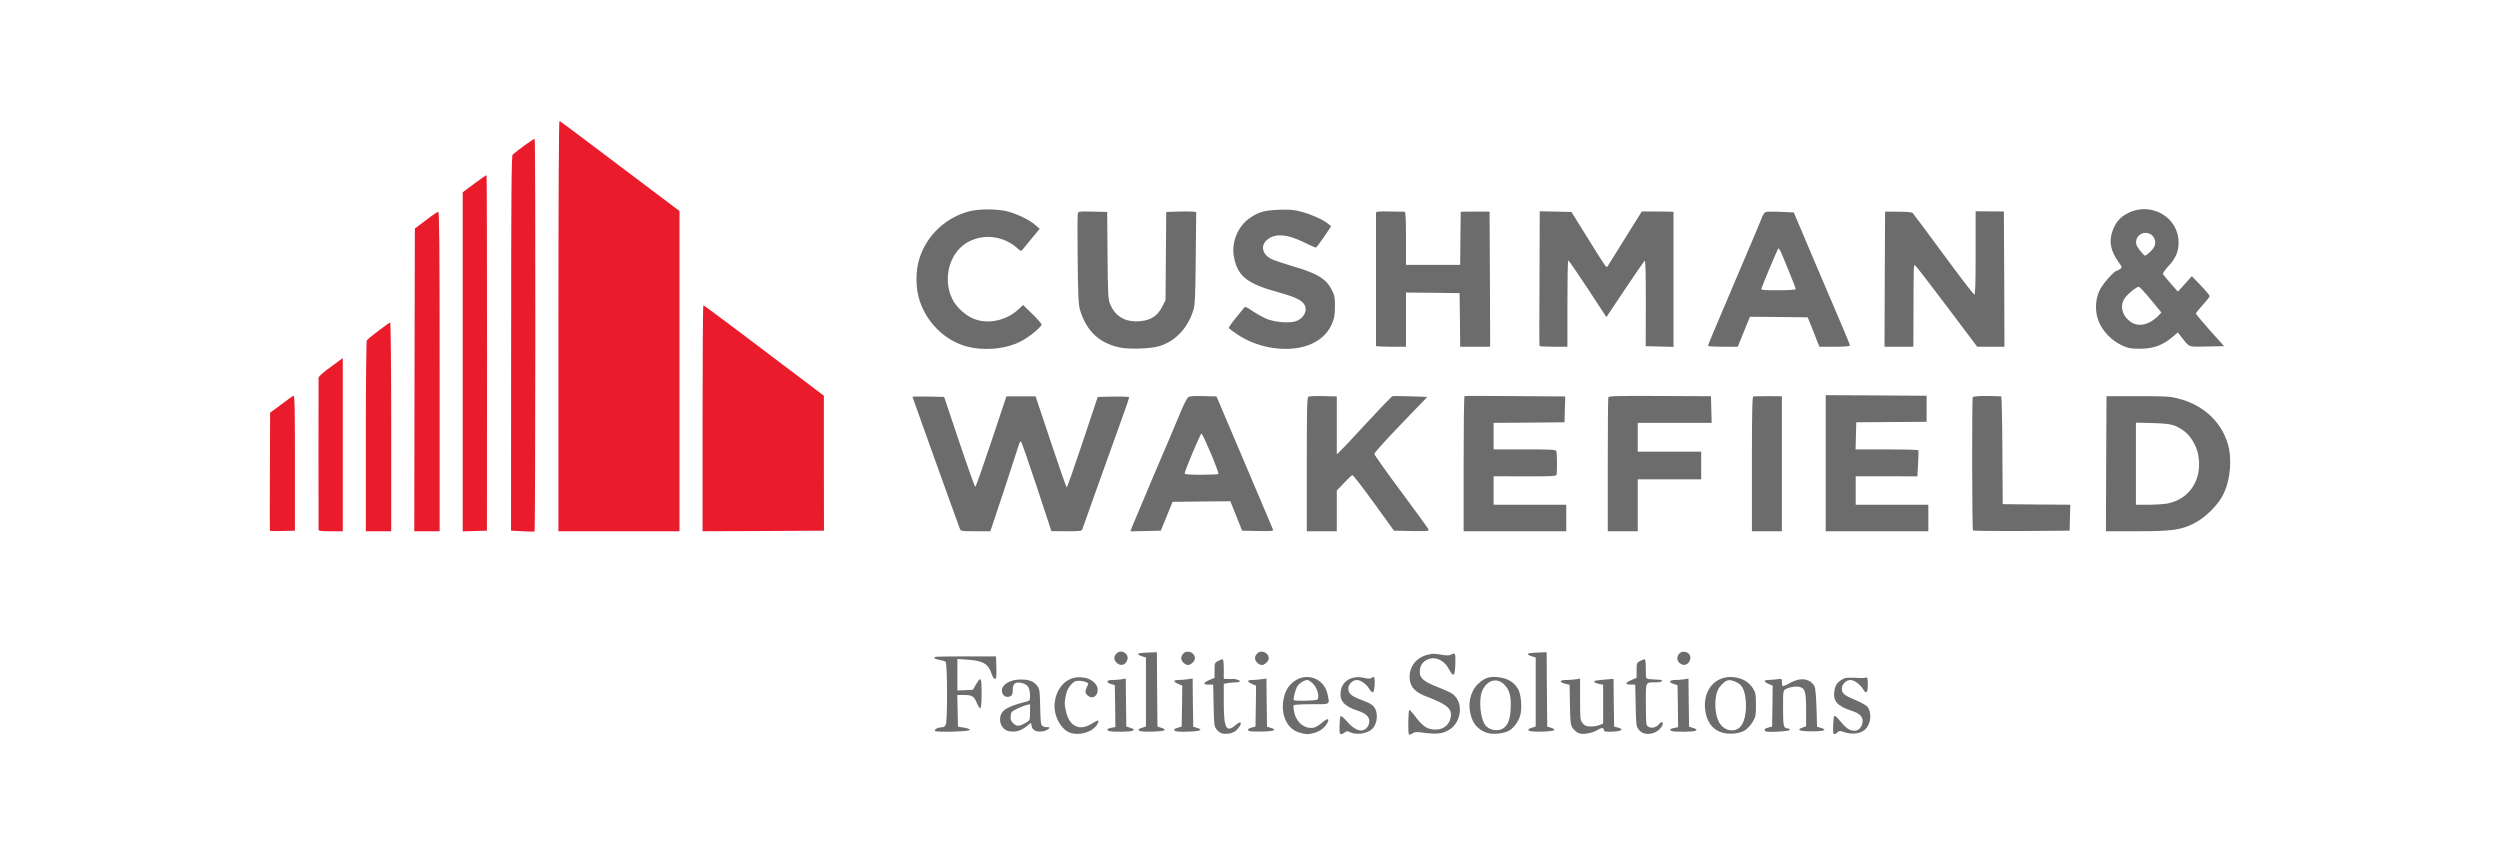
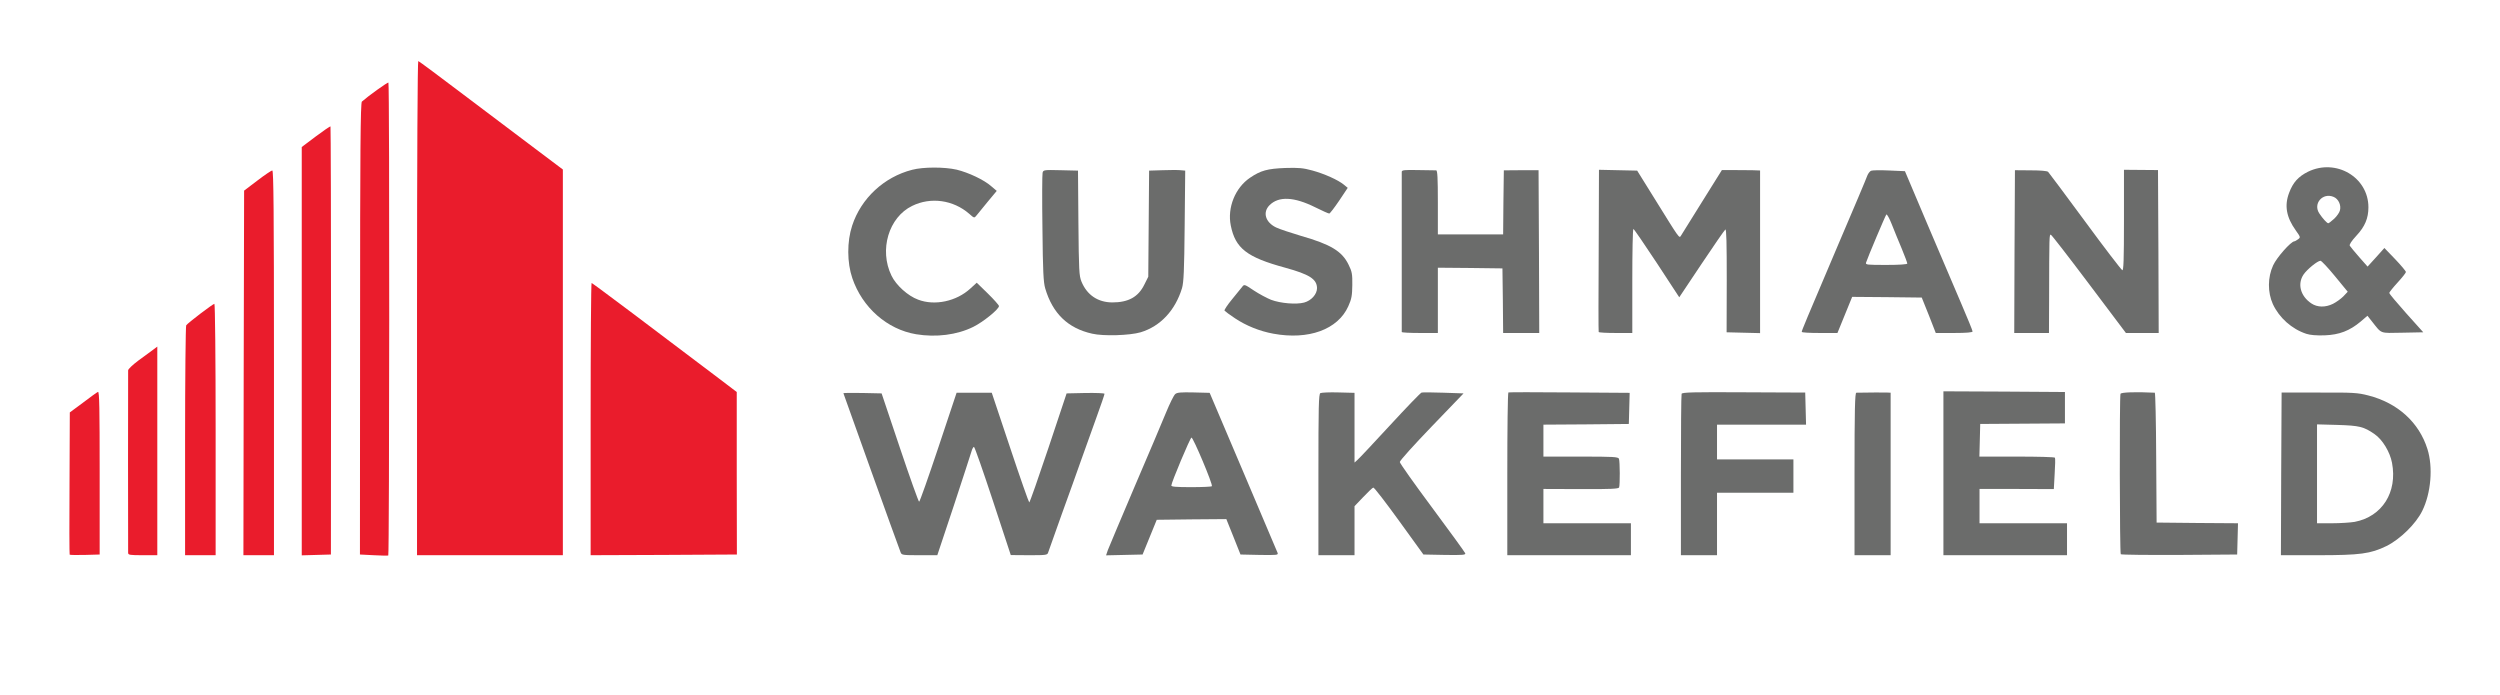
- <svg xmlns="http://www.w3.org/2000/svg" version="1.1" x="0" y="0" width="1084" height="371" viewBox="0, 0, 1084, 371">
+ <svg xmlns="http://www.w3.org/2000/svg" version="1.1" x="0" y="0" width="900" height="250" viewBox="0, 0, 900, 250">
  <g id="Layer_1">
    <g>
-       <path d="M610.929,318.5 C610.429,317.951 610.579,307.85 611.129,307.85 C611.379,307.85 612.479,309.051 613.529,310.5 C616.979,315.051 618.929,316.35 622.479,316.35 C626.379,316.35 629.129,313.65 629.129,309.75 C629.129,306.951 626.629,305.1 618.729,302.1 C614.029,300.35 611.829,298.25 611.329,295.1 C610.579,289.951 613.429,285.5 618.479,284.051 C620.929,283.35 621.829,283.301 624.679,283.85 C627.129,284.25 628.329,284.301 629.079,283.9 C631.029,282.85 631.179,283.15 631.029,288 C630.829,293.4 630.279,293.85 628.229,290.1 C625.929,285.85 621.679,284.25 618.229,286.35 C616.429,287.451 615.629,289.051 615.629,291.551 C615.629,293.9 617.279,295.4 621.879,297.301 C629.079,300.201 629.679,300.5 631.129,302.15 C634.179,305.65 633.429,312.25 629.579,315.551 C626.729,317.951 623.679,318.551 618.029,317.801 C614.229,317.301 613.529,317.301 612.429,318 C611.779,318.451 611.129,318.65 610.929,318.5 z" fill="#6B6C6B" />
-       <path d="M464.279,317.8 C460.129,316.55 456.829,310.5 457.279,305.15 C457.879,298.3 462.379,293.55 468.079,293.65 C471.279,293.7 473.529,294.7 475.129,296.7 C476.829,298.9 475.779,302.35 473.379,302.35 C472.179,302.35 470.629,300.95 470.629,299.8 C470.629,299.4 470.979,298.5 471.329,297.75 C472.029,296.45 471.979,296.3 471.079,295.8 C470.529,295.55 469.179,295.25 468.079,295.2 C466.329,295.15 465.779,295.4 464.379,296.9 C463.279,298.1 462.529,299.6 462.179,301.3 C461.479,304.7 461.479,305.55 462.379,309.1 C463.929,315.1 468.279,317 473.279,313.85 C476.279,311.95 476.879,311.95 475.879,313.85 C474.179,317.2 468.479,319.1 464.279,317.8 z" fill="#6B6C6B" />
-       <path d="M529.679,317.95 C529.029,317.75 527.979,316.95 527.429,316.2 C526.479,314.9 526.379,314 526.229,305.8 L526.029,296.85 L524.079,296.85 C521.479,296.85 521.629,296.05 524.379,294.85 L526.629,293.9 L526.629,290.65 C526.629,287.55 526.679,287.35 528.129,286.6 C528.929,286.2 529.829,285.85 530.129,285.85 C530.429,285.85 530.629,287.45 530.629,290.1 L530.629,294.35 L532.279,294.4 C533.129,294.45 534.079,294.45 534.329,294.4 C535.229,294.2 537.629,294.95 537.629,295.4 C537.629,295.65 536.879,295.85 536.029,295.85 C535.129,295.85 533.529,296 532.529,296.15 L530.629,296.5 L530.629,304.7 C530.629,315.85 531.729,317.9 535.829,314.35 C538.679,311.85 538.779,314.1 535.979,316.75 C534.629,318 531.729,318.55 529.679,317.95 z" fill="#6B6C6B" />
-       <path d="M562.879,317.451 C558.029,315.8 555.379,310 556.479,303.55 C557.129,299.75 558.579,297.25 561.229,295.35 C566.679,291.4 574.179,294.25 575.579,300.85 C576.629,305.701 577.129,305.35 568.679,305.35 C564.529,305.35 561.079,305.55 560.929,305.8 C560.729,306.05 560.879,307.451 561.179,308.85 C562.129,313.35 565.879,316.3 569.679,315.5 C570.479,315.35 572.129,314.35 573.329,313.3 C575.729,311.15 576.729,311.451 575.329,313.8 C574.179,315.75 572.279,317.1 569.829,317.8 C567.229,318.55 565.829,318.451 562.879,317.451 z M571.079,303.4 C572.329,302.6 571.279,298.4 569.379,296.5 C568.479,295.6 567.379,294.85 566.929,294.85 C565.429,294.85 563.179,296.35 562.379,297.8 C561.529,299.55 560.629,303.201 561.029,303.6 C561.479,304.05 570.329,303.85 571.079,303.4 z" fill="#6B6C6B" />
-       <path d="M580.979,318 C580.629,317.35 580.879,310.901 581.279,310.5 C581.529,310.301 582.829,311.401 584.179,312.951 C586.679,315.85 589.229,317.201 591.079,316.6 C592.579,316.151 593.679,314.551 593.729,312.801 C593.779,310.75 592.179,309.25 588.529,308.1 C582.779,306.201 580.729,303.801 581.329,299.701 C582.029,295.151 586.229,292.75 591.379,293.901 C593.529,294.401 594.229,294.35 594.879,293.85 C595.479,293.35 595.679,293.35 595.879,294 C596.379,295.201 595.929,300 595.329,300.201 C594.979,300.301 594.229,299.6 593.629,298.551 C592.379,296.551 589.929,294.85 588.329,294.85 C586.479,294.85 584.629,296.701 584.629,298.6 C584.629,300.651 585.979,301.85 589.979,303.35 C594.529,305.051 595.679,305.801 596.479,307.75 C597.429,310 597.029,313.35 595.629,315.35 C593.679,318.051 588.279,319.051 584.979,317.301 C584.379,316.951 583.779,317.051 583.029,317.6 C581.779,318.451 581.279,318.551 580.979,318 z" fill="#6B6C6B" />
-       <path d="M644.579,317.7 C640.979,316.35 638.929,314.15 637.829,310.5 C636.279,305.3 637.479,299.8 640.929,296.5 C643.779,293.75 646.279,293.05 650.529,293.75 C654.079,294.35 656.429,295.85 658.179,298.65 C659.529,300.85 660.079,306.9 659.179,310.15 C658.429,312.95 656.129,316 653.979,317 C651.529,318.2 646.779,318.55 644.579,317.7 z M652.279,315.45 C654.029,313.9 654.779,311.7 655.029,307.35 C655.279,302.15 654.629,299.35 652.479,297.05 C649.379,293.7 645.129,294.65 642.879,299.1 C640.879,303.15 641.879,312.6 644.579,315.05 C646.679,316.95 650.429,317.15 652.279,315.45 z" fill="#6B6C6B" />
-       <path d="M684.179,317.75 C683.529,317.4 682.479,316.45 681.929,315.7 C680.979,314.4 680.879,313.5 680.729,305.6 L680.579,296.95 L678.779,296.5 C675.979,295.85 676.079,294.85 678.979,294.85 C680.279,294.85 682.229,294.7 683.279,294.55 L685.129,294.2 L685.129,303.25 C685.129,312 685.179,312.35 686.279,313.65 C687.279,314.75 687.879,315 689.729,315 C690.979,315 692.729,314.75 693.579,314.35 L695.129,313.75 L695.129,305.3 L695.129,296.9 L693.379,296.55 C691.479,296.2 690.629,295.45 691.729,295.15 C692.079,295.05 694.029,294.8 695.979,294.65 L699.629,294.35 L699.729,304.7 L699.879,315.05 L701.529,315.45 C704.329,316.2 703.129,317.1 699.229,317.25 C697.229,317.35 695.629,317.2 695.629,317 C695.629,316.8 695.429,316.3 695.229,315.95 C694.879,315.45 694.279,315.6 692.529,316.6 C689.779,318.15 685.879,318.65 684.179,317.75 z" fill="#6B6C6B" />
-       <path d="M712.679,317.951 C712.029,317.75 710.979,316.951 710.429,316.201 C709.479,314.9 709.379,314 709.229,305.8 L709.029,296.85 L707.079,296.85 C704.479,296.85 704.629,296.05 707.379,294.85 L709.629,293.9 L709.629,290.65 C709.629,287.55 709.679,287.35 711.129,286.6 C711.929,286.201 712.829,285.85 713.129,285.85 C713.429,285.85 713.629,287.451 713.629,290.1 C713.629,294.8 713.279,294.35 717.129,294.6 C717.829,294.65 718.879,294.701 719.529,294.75 C721.679,294.951 720.629,295.85 718.279,295.85 C713.329,295.85 713.629,295.3 713.629,304.85 C713.629,309.5 713.779,313.65 713.929,314.1 C714.729,316.15 717.979,315.951 719.579,313.75 C720.429,312.5 721.479,313.3 720.729,314.65 C719.229,317.451 715.729,318.85 712.679,317.951 z" fill="#6B6C6B" />
-       <path d="M746.529,317.6 C742.329,316.25 739.879,312.75 739.329,307.5 C738.379,298.55 744.579,292.25 752.729,293.75 C756.129,294.4 758.479,295.95 760.229,298.7 C761.229,300.35 761.379,301.2 761.379,305.6 C761.379,310.2 761.279,310.8 759.979,313 C759.229,314.3 757.729,315.9 756.729,316.6 C754.329,318.15 749.779,318.6 746.529,317.6 z M754.379,315.35 C756.279,313.6 757.279,309.35 757.029,304.65 C756.679,299.3 755.429,296.8 752.629,295.65 C749.679,294.45 748.729,294.65 746.629,296.75 C745.179,298.2 744.629,299.25 744.129,301.55 C743.379,305.3 743.829,310.1 745.279,312.95 C747.179,316.7 751.679,317.9 754.379,315.35 z" fill="#6B6C6B" />
-       <path d="M794.979,318 C794.629,317.4 794.929,310.85 795.329,310.45 C795.529,310.25 796.279,310.8 796.979,311.6 C800.579,315.95 801.829,316.85 804.329,316.85 C806.029,316.85 807.629,314.85 807.629,312.75 C807.629,310.55 806.279,309.3 802.479,308.05 C796.879,306.25 794.779,303.9 795.329,300.05 C795.679,297.3 796.429,296.05 798.529,294.75 C800.179,293.75 800.529,293.7 807.029,294 C807.779,294 808.729,293.95 809.129,293.8 C809.729,293.65 809.879,294.2 809.879,296.8 C809.879,300.6 809.179,301.15 807.629,298.55 C806.379,296.55 803.929,294.85 802.329,294.85 C800.479,294.85 798.629,296.7 798.629,298.55 C798.629,300.7 799.579,301.5 804.679,303.6 C806.979,304.6 809.279,305.85 809.729,306.5 C811.679,309 811.279,313.75 808.879,316.15 C806.779,318.25 802.829,318.7 798.979,317.25 C797.879,316.8 797.429,316.9 796.679,317.55 C795.729,318.45 795.279,318.55 794.979,318 z" fill="#6B6C6B" />
-       <path d="M405.379,316.9 C405.029,316.25 406.729,315.35 408.379,315.35 C409.279,315.35 409.779,315 410.129,314.05 C410.879,312.05 410.779,287.6 410.029,286.951 C409.679,286.701 408.429,286.3 407.279,286.1 C405.179,285.75 404.479,285.15 405.779,284.8 C406.079,284.701 412.129,284.6 419.129,284.6 L431.879,284.6 L432.029,289.5 C432.129,293.5 432.029,294.35 431.429,294.35 C431.029,294.35 430.429,293.5 430.079,292.5 C428.629,287.9 426.479,286.55 419.729,286.05 L415.129,285.701 L415.129,292.55 L415.129,299.4 L418.479,299.25 L421.829,299.1 L423.129,296.9 C425.329,293.1 425.629,293.55 425.629,300.55 C425.629,304 425.429,306.9 425.129,307.1 C424.879,307.25 424.179,306.25 423.579,304.85 C422.279,301.8 421.529,301.35 417.879,301.35 L415.079,301.35 L415.229,308.201 L415.379,315.1 L418.029,315.5 C419.679,315.8 420.629,316.15 420.479,316.5 C420.229,317.25 405.829,317.6 405.379,316.9 z" fill="#6B6C6B" />
-       <path d="M437.279,317 C435.279,316.6 433.629,314.4 433.629,312.15 C433.629,308.25 435.979,306.55 444.529,304.35 C446.529,303.85 446.629,303.75 446.629,301.9 C446.629,298.5 445.779,296.951 443.579,296.3 C440.479,295.35 439.129,296.201 439.129,299.05 C439.129,300.8 438.879,301.451 438.129,301.85 C436.729,302.6 435.179,302 434.629,300.55 C433.429,297.5 437.279,294.65 442.629,294.65 C446.279,294.6 448.279,295.4 449.829,297.5 C450.779,298.75 450.879,299.75 451.029,306.65 C451.179,313.55 451.329,314.4 452.129,314.85 C452.679,315.15 453.279,315.35 453.479,315.3 C453.679,315.25 454.179,315.25 454.579,315.3 C455.929,315.4 454.129,316.75 452.179,317.1 C449.529,317.55 447.679,316.701 447.329,314.9 L447.029,313.4 L445.179,314.9 C442.579,316.951 440.279,317.6 437.279,317 z M445.029,313.25 C446.579,312.3 446.629,312.15 446.629,308.8 L446.629,305.35 L445.279,305.65 C444.479,305.8 442.629,306.55 441.129,307.25 C438.579,308.5 438.379,308.75 438.229,310.451 C438.079,311.951 438.329,312.6 439.379,313.65 C440.829,315.1 442.179,315 445.029,313.25 z" fill="#6B6C6B" />
-       <path d="M481.029,317 C479.579,316.65 480.029,315.9 481.879,315.55 L483.629,315.25 L483.529,306.15 L483.379,297.1 L481.779,296.6 C479.379,295.9 479.679,294.85 482.279,294.85 C483.429,294.85 485.229,294.7 486.229,294.55 L488.129,294.2 L488.229,304.6 L488.379,315 L489.879,315.5 C491.829,316.15 491.979,316.3 491.129,316.85 C490.379,317.35 482.679,317.45 481.029,317 z" fill="#6B6C6B" />
-       <path d="M494.129,316.9 C493.279,316.3 493.429,316.15 495.379,315.5 L496.879,315 L496.879,300.05 L496.879,285.1 L495.129,284.55 C492.329,283.6 493.079,283.1 497.479,282.95 L501.629,282.8 L501.729,298.95 L501.879,315.05 L503.529,315.55 C504.429,315.8 505.079,316.25 504.979,316.55 C504.729,317.25 495.179,317.55 494.129,316.9 z" fill="#6B6C6B" />
-       <path d="M509.379,316.85 C508.929,316.151 509.029,316.1 510.879,315.5 L512.379,315 L512.529,306.151 L512.629,297.301 L510.879,296.551 C508.679,295.651 508.629,294.85 510.829,294.85 C511.729,294.85 513.529,294.701 514.779,294.551 L517.129,294.201 L517.229,304.651 L517.379,315.1 L519.029,315.6 C521.979,316.451 520.429,317.1 514.979,317.25 C511.529,317.35 509.579,317.201 509.379,316.85 z" fill="#6B6C6B" />
-       <path d="M541.779,317.05 C540.629,316.55 541.079,315.9 542.779,315.451 L544.379,315.05 L544.529,306.15 L544.629,297.3 L542.879,296.55 C540.679,295.65 540.629,294.85 542.829,294.85 C543.729,294.85 545.529,294.701 546.779,294.55 L549.129,294.201 L549.229,304.65 L549.379,315.1 L551.029,315.6 C553.929,316.451 552.479,317.1 547.329,317.201 C544.629,317.25 542.079,317.15 541.779,317.05 z" fill="#6B6C6B" />
-       <path d="M663.129,316.9 C662.279,316.3 662.429,316.15 664.379,315.5 L665.879,315 L665.879,300.05 L665.879,285.1 L664.129,284.55 C661.329,283.6 662.079,283.1 666.479,282.95 L670.629,282.8 L670.729,298.95 L670.879,315.05 L672.529,315.55 C673.429,315.8 674.079,316.25 673.979,316.55 C673.729,317.25 664.179,317.55 663.129,316.9 z" fill="#6B6C6B" />
-       <path d="M725.029,317 C723.579,316.65 723.979,316 725.879,315.65 L727.629,315.3 L727.529,306.2 L727.379,297.1 L725.779,296.6 C723.379,295.9 723.679,294.85 726.279,294.85 C727.429,294.85 729.229,294.7 730.229,294.55 L732.129,294.2 L732.229,304.65 L732.379,315.1 L733.879,315.55 C735.879,316.2 735.979,316.35 735.129,316.85 C734.379,317.35 726.679,317.45 725.029,317 z" fill="#6B6C6B" />
-       <path d="M765.479,317.05 C764.779,316.35 765.179,315.85 766.779,315.451 L768.379,315.05 L768.529,306.15 L768.629,297.3 L766.879,296.55 C764.779,295.701 764.579,294.85 766.579,294.85 C767.329,294.85 769.029,294.701 770.329,294.55 C772.629,294.201 772.629,294.201 772.629,295.701 C772.629,296.5 772.779,297.3 772.929,297.5 C773.079,297.65 774.479,297.1 776.029,296.201 C780.729,293.55 784.779,294.1 786.779,297.6 C787.129,298.201 787.479,302 787.629,306.85 L787.879,315.1 L789.529,315.6 C792.529,316.5 790.979,317.1 785.629,317.1 C780.229,317.1 778.679,316.451 781.629,315.451 L783.129,314.9 L783.129,307.9 C783.129,300.201 782.729,298.65 780.629,297.951 C779.179,297.4 776.029,297.85 774.279,298.8 C773.179,299.35 773.129,299.6 773.129,307 C773.129,314.951 773.329,315.85 775.279,315.85 C775.779,315.85 776.129,316.1 776.029,316.5 C775.779,317.15 766.129,317.65 765.479,317.05 z" fill="#6B6C6B" />
-       <path d="M484.129,287.35 C482.829,286.051 482.879,284.6 484.179,283.301 C486.079,281.4 489.479,283.25 488.879,285.85 C488.279,288.35 485.879,289.1 484.129,287.35 z" fill="#6B6C6B" />
-       <path d="M513.129,287.35 C511.829,286.05 511.879,284.6 513.179,283.3 C514.879,281.6 518.129,283 518.129,285.451 C518.129,286.65 516.379,288.35 515.129,288.35 C514.579,288.35 513.679,287.9 513.129,287.35 z" fill="#6B6C6B" />
-       <path d="M545.129,287.35 C543.829,286.05 543.879,284.6 545.179,283.3 C546.879,281.6 550.129,283 550.129,285.451 C550.129,286.65 548.379,288.35 547.129,288.35 C546.579,288.35 545.679,287.9 545.129,287.35 z" fill="#6B6C6B" />
-       <path d="M728.079,287.3 C726.179,285.4 728.029,282.05 730.629,282.65 C732.329,283 733.229,284.3 732.879,285.85 C732.279,288.35 729.879,289.1 728.079,287.3 z" fill="#6B6C6B" />
-       <path d="M416.179,229.2 C414.929,226 395.629,172.2 395.629,172.05 C395.629,171.9 398.729,171.9 402.529,171.95 L409.379,172.1 L415.929,191.6 C419.529,202.35 422.679,211.1 422.879,211.1 C423.129,211.1 426.229,202.25 429.829,191.5 L436.379,171.85 L442.729,171.85 L449.029,171.85 L455.629,191.6 C459.229,202.45 462.379,211.35 462.529,211.35 C462.729,211.35 465.829,202.5 469.429,191.75 L475.979,172.1 L482.779,171.95 C486.529,171.9 489.629,172 489.629,172.25 C489.629,172.5 488.279,176.5 486.579,181.15 C484.929,185.8 482.479,192.65 481.129,196.35 C479.829,200.05 476.729,208.75 474.229,215.6 C471.779,222.5 469.579,228.6 469.379,229.25 C469.079,230.3 468.879,230.35 462.479,230.35 L455.879,230.3 L449.479,210.85 C445.929,200.1 442.879,191.35 442.629,191.35 C442.379,191.35 441.979,192.1 441.729,193 C441.479,193.85 438.629,202.65 435.379,212.5 L429.429,230.35 L423.029,230.35 C416.729,230.35 416.579,230.3 416.179,229.2 z" fill="#6B6C6B" />
-       <path d="M490.829,228.5 C491.229,227.45 495.529,217.25 500.379,205.85 C505.279,194.45 510.379,182.4 511.729,179.1 C513.079,175.8 514.579,172.75 515.079,172.35 C515.729,171.75 517.129,171.65 521.679,171.75 L527.479,171.9 L539.529,200.25 C546.129,215.85 551.729,229 551.929,229.5 C552.229,230.3 551.779,230.35 545.429,230.25 L538.579,230.1 L536.029,223.7 L533.479,217.35 L520.929,217.45 L508.429,217.6 L505.879,223.85 L503.329,230.1 L496.729,230.25 L490.179,230.4 L490.829,228.5 z M528.279,205.5 C528.679,204.85 521.479,187.8 520.929,188 C520.429,188.15 513.729,204.1 513.679,205.25 C513.629,205.7 515.379,205.85 520.829,205.85 C524.829,205.85 528.179,205.7 528.279,205.5 z" fill="#6B6C6B" />
-       <path d="M566.629,201.35 C566.629,176.85 566.729,172.35 567.329,172 C567.729,171.8 570.679,171.65 573.829,171.75 L579.629,171.9 L579.629,184.451 L579.629,197 L580.679,196.05 C581.279,195.55 586.579,189.9 592.429,183.55 C598.329,177.15 603.429,171.85 603.779,171.8 C604.079,171.701 607.629,171.701 611.629,171.85 L618.879,172.1 L607.379,184.05 C601.079,190.6 595.879,196.35 595.929,196.8 C595.929,197.25 601.179,204.65 607.579,213.25 C613.979,221.85 619.329,229.25 619.479,229.65 C619.729,230.25 618.629,230.35 612.079,230.25 L604.429,230.1 L595.679,218 C590.829,211.3 586.679,205.9 586.379,206 C586.129,206.05 584.479,207.6 582.779,209.4 L579.629,212.701 L579.629,221.5 L579.629,230.35 L573.129,230.35 L566.629,230.35 L566.629,201.35 z" fill="#6B6C6B" />
-       <path d="M634.629,201.15 C634.629,185.05 634.779,171.85 635.029,171.75 C635.229,171.65 645.129,171.65 657.029,171.75 L678.679,171.9 L678.529,177.5 L678.379,183.1 L663.029,183.25 L647.629,183.35 L647.629,189.1 L647.629,194.85 L661.079,194.85 C672.879,194.85 674.579,194.951 674.829,195.65 C675.179,196.6 675.229,205 674.879,205.951 C674.679,206.451 671.929,206.6 661.129,206.55 L647.629,206.5 L647.629,212.701 L647.629,218.85 L663.379,218.85 L679.129,218.85 L679.129,224.6 L679.129,230.35 L656.879,230.35 L634.629,230.35 L634.629,201.15 z" fill="#6B6C6B" />
-       <path d="M697.129,201.65 C697.129,185.85 697.229,172.65 697.379,172.25 C697.579,171.7 701.729,171.6 719.779,171.7 L741.879,171.8 L742.029,177.55 L742.179,183.35 L726.129,183.35 L710.129,183.35 L710.129,189.6 L710.129,195.85 L723.879,195.85 L737.629,195.85 L737.629,201.85 L737.629,207.85 L723.879,207.85 L710.129,207.85 L710.129,219.1 L710.129,230.35 L703.629,230.35 L697.129,230.35 L697.129,201.65 z" fill="#6B6C6B" />
-       <path d="M759.629,201.1 C759.629,178.05 759.779,171.85 760.279,171.85 C764.979,171.75 770.629,171.75 771.529,171.8 L772.629,171.85 L772.629,201.1 L772.629,230.35 L766.129,230.35 L759.629,230.35 L759.629,201.1 z" fill="#6B6C6B" />
-       <path d="M791.629,200.85 L791.629,171.35 L813.529,171.45 L835.379,171.6 L835.379,177.25 L835.379,182.9 L820.129,183 L804.879,183.1 L804.729,189 L804.579,194.85 L818.079,194.85 C825.479,194.85 831.679,195 831.779,195.25 C831.929,195.45 831.879,198.05 831.679,201.05 L831.379,206.55 L818.029,206.5 L804.629,206.5 L804.629,212.7 L804.629,218.85 L820.379,218.85 L836.129,218.85 L836.129,224.6 L836.129,230.35 L813.879,230.35 L791.629,230.35 L791.629,200.85 z" fill="#6B6C6B" />
-       <path d="M855.479,230 C855.079,229.65 854.979,173.3 855.379,172.25 C855.629,171.7 860.679,171.5 867.729,171.85 C867.929,171.85 868.179,182.35 868.229,195.25 L868.379,218.6 L883.029,218.75 L897.679,218.85 L897.529,224.5 L897.379,230.1 L876.579,230.25 C865.179,230.3 855.679,230.2 855.479,230 z" fill="#6B6C6B" />
-       <path d="M913.229,201.1 L913.379,171.8 L926.879,171.8 C939.129,171.75 940.779,171.85 944.629,172.85 C955.179,175.55 962.879,182.55 965.879,192.15 C967.929,198.65 967.179,207.95 964.029,214.35 C961.779,219 956.079,224.6 951.129,227.05 C945.379,229.85 941.629,230.35 926.329,230.35 L913.129,230.35 L913.229,201.1 z M939.679,218.35 C949.579,216.45 955.129,207.7 953.129,197.1 C952.379,193.15 949.679,188.7 946.829,186.75 C942.929,184.05 941.379,183.7 933.529,183.45 L926.129,183.25 L926.129,201.05 L926.129,218.85 L931.579,218.85 C934.529,218.85 938.179,218.6 939.679,218.35 z" fill="#6B6C6B" />
-       <path d="M421.779,150.8 C411.379,149.05 402.429,141.2 398.829,130.6 C396.929,125.05 396.879,117.45 398.779,111.7 C401.979,101.9 410.229,94.2 420.379,91.6 C424.379,90.55 431.979,90.55 436.379,91.55 C440.679,92.6 446.229,95.2 448.829,97.5 L450.829,99.2 L447.579,103.1 C445.829,105.2 444.029,107.45 443.579,108 C442.729,109.05 442.729,109.05 440.929,107.45 C435.179,102.45 427.079,101.3 420.379,104.6 C411.929,108.7 408.429,120.45 412.929,129.7 C414.579,133.15 418.829,137 422.529,138.35 C428.529,140.65 436.329,138.95 441.329,134.35 L443.629,132.25 L447.629,136.15 C449.829,138.3 451.629,140.35 451.629,140.65 C451.629,141.8 445.929,146.4 442.379,148.15 C436.529,151.05 428.979,152 421.779,150.8 z" fill="#6B6C6B" />
-       <path d="M485.179,150.6 C476.429,148.65 470.929,143.3 468.279,134.3 C467.629,132.1 467.429,128.05 467.279,112.7 C467.129,102.25 467.179,93.25 467.329,92.7 C467.579,91.65 467.779,91.6 473.829,91.75 L480.079,91.9 L480.229,110.75 C480.379,127.8 480.479,129.8 481.329,131.85 C483.329,136.7 487.229,139.3 492.379,139.35 C498.229,139.35 501.779,137.4 503.979,132.9 L505.379,130.1 L505.529,111 L505.679,91.9 L510.529,91.75 C513.179,91.65 516.129,91.65 517.029,91.75 L518.679,91.9 L518.479,111.75 C518.329,127.95 518.129,132.1 517.529,134.2 C515.079,142.25 509.729,147.95 502.629,150.1 C498.729,151.25 489.229,151.55 485.179,150.6 z" fill="#6B6C6B" />
-       <path d="M550.379,150.6 C545.479,149.701 540.629,147.75 536.579,145.05 C534.679,143.8 533.029,142.55 532.829,142.3 C532.679,142.05 533.879,140.25 535.479,138.3 C537.079,136.35 538.729,134.3 539.179,133.75 C539.929,132.75 540.029,132.8 543.379,135.05 C545.279,136.3 548.079,137.8 549.579,138.4 C553.029,139.701 558.679,140.15 561.479,139.4 C564.079,138.701 566.129,136.4 566.129,134.201 C566.079,130.951 563.379,129.25 554.679,126.85 C540.879,123.1 536.729,119.9 535.079,111.65 C533.779,105.25 536.679,98.05 542.029,94.45 C545.879,91.85 548.279,91.2 554.679,90.95 C559.529,90.8 561.129,90.95 564.429,91.85 C568.779,93.05 573.629,95.2 575.779,96.95 L577.179,98.1 L574.079,102.75 C572.379,105.25 570.779,107.35 570.529,107.35 C570.229,107.35 567.979,106.35 565.479,105.1 C557.829,101.3 552.329,101.05 549.029,104.35 C546.479,106.9 547.529,110.5 551.379,112.35 C552.629,112.95 556.679,114.3 560.379,115.4 C571.029,118.45 575.129,120.9 577.479,125.75 C578.729,128.25 578.879,129.15 578.829,133.1 C578.779,136.9 578.579,138.1 577.379,140.75 C573.629,149.1 563.079,152.951 550.379,150.6 z" fill="#6B6C6B" />
-       <path d="M922.279,150.65 C917.079,148.95 912.529,144.9 910.229,139.95 C908.329,135.75 908.329,130.3 910.329,126 C911.629,123.15 916.729,117.4 917.979,117.35 C918.179,117.35 918.779,117 919.329,116.6 C920.229,115.95 920.179,115.8 918.529,113.5 C915.079,108.7 914.329,104.5 916.079,99.9 C917.479,96.15 919.379,94.05 922.879,92.3 C932.929,87.4 944.629,94.25 944.629,105.1 C944.629,109.05 943.379,112.05 940.279,115.35 C938.529,117.25 937.679,118.55 937.929,118.95 C938.129,119.3 939.679,121.15 941.329,123.05 L944.329,126.45 L947.379,123.1 L950.379,119.75 L954.279,123.8 C956.379,126 958.129,128.1 958.129,128.4 C958.129,128.7 956.779,130.4 955.129,132.2 C953.479,134 952.129,135.7 952.129,135.95 C952.129,136.2 954.879,139.5 958.229,143.25 L964.379,150.1 L956.879,150.25 C948.479,150.4 949.579,150.8 945.829,146.1 L944.279,144.15 L941.829,146.25 C937.879,149.55 934.179,151 928.879,151.2 C925.979,151.3 923.629,151.1 922.279,150.65 z M931.879,139.85 C932.979,139.3 934.679,138.1 935.579,137.2 L937.179,135.5 L932.579,129.9 C930.079,126.85 927.729,124.35 927.379,124.35 C926.329,124.35 922.529,127.45 921.279,129.3 C918.979,132.7 920.179,137.1 924.079,139.7 C926.229,141.15 929.129,141.2 931.879,139.85 z M932.329,109.2 C933.279,108.3 934.229,106.95 934.379,106.2 C934.879,104.3 933.829,102.05 932.079,101.35 C928.129,99.7 924.579,103.85 926.979,107.35 C928.129,109.1 929.729,110.85 930.179,110.85 C930.379,110.85 931.329,110.1 932.329,109.2 z" fill="#6B6C6B" />
-       <path d="M596.629,150 C596.629,149.75 596.629,136.9 596.629,121.35 C596.629,105.8 596.629,92.75 596.629,92.35 C596.629,91.7 597.579,91.6 602.479,91.7 C605.729,91.75 608.679,91.8 609.029,91.8 C609.479,91.85 609.629,94.5 609.629,103.35 L609.629,114.85 L621.379,114.85 L633.129,114.85 L633.229,103.3 L633.379,91.8 L639.629,91.75 L645.879,91.75 L646.029,121.05 L646.129,150.35 L639.629,150.35 L633.129,150.35 L633.029,138.75 L632.879,127.1 L621.279,126.95 L609.629,126.85 L609.629,138.6 L609.629,150.35 L603.129,150.35 C599.579,150.35 596.629,150.2 596.629,150 z" fill="#6B6C6B" />
-       <path d="M667.529,150 C667.429,149.75 667.429,136.55 667.529,120.6 L667.629,91.6 L674.529,91.75 L681.379,91.9 L688.279,103 C696.629,116.45 696.529,116.35 697.129,115.35 C697.379,114.95 700.779,109.45 704.729,103.15 L711.879,91.7 L715.879,91.7 C718.079,91.7 721.179,91.75 722.779,91.75 L725.629,91.85 L725.629,121.1 L725.629,150.4 L719.579,150.25 L713.579,150.1 L713.629,131.451 C713.629,118.15 713.529,112.85 713.129,113.1 C712.829,113.3 708.979,118.85 704.579,125.45 L696.529,137.5 L688.479,125.2 C684.029,118.45 680.229,112.9 680.029,112.9 C679.779,112.85 679.629,121.3 679.629,131.6 L679.629,150.35 L673.679,150.35 C670.379,150.35 667.629,150.201 667.529,150 z" fill="#6B6C6B" />
-       <path d="M740.629,149.95 C740.629,149.45 741.929,146.35 753.729,118.6 C759.279,105.65 763.979,94.5 764.229,93.7 C764.529,92.95 765.129,92.15 765.579,91.95 C766.029,91.75 768.929,91.7 772.079,91.85 L777.779,92.1 L785.929,111.35 C790.479,121.95 795.929,134.8 798.129,139.95 C800.329,145.05 802.129,149.5 802.129,149.8 C802.129,150.15 799.929,150.35 795.529,150.35 L788.879,150.35 L786.379,143.95 L783.829,137.6 L771.329,137.45 L758.779,137.35 L756.129,143.85 L753.479,150.35 L747.079,150.35 C743.529,150.35 740.629,150.2 740.629,149.95 z M778.629,125.35 C778.629,125.1 777.729,122.65 776.629,120 C775.479,117.3 773.879,113.35 773.029,111.2 C772.179,109.05 771.329,107.5 771.079,107.7 C770.729,108.1 764.329,123.25 763.779,125 C763.529,125.8 764.079,125.85 771.079,125.85 C775.729,125.85 778.629,125.65 778.629,125.35 z" fill="#6B6C6B" />
-       <path d="M817.229,121.05 L817.379,91.75 L823.079,91.8 C826.529,91.8 828.979,92 829.329,92.35 C829.629,92.65 835.629,100.7 842.629,110.2 C849.629,119.75 855.679,127.6 856.029,127.75 C856.479,127.9 856.629,124.1 856.629,109.75 L856.629,91.6 L862.729,91.65 L868.879,91.7 L869.029,121.05 L869.129,150.35 L863.229,150.35 L857.329,150.35 L844.079,132.75 C836.829,123.1 830.629,115.1 830.329,115 C829.729,114.8 829.729,115.15 829.679,138.25 L829.629,150.35 L823.379,150.35 L817.129,150.35 L817.229,121.05 z" fill="#6B6C6B" />
+       <path d="M324.179,198.724 C322.929,195.524 303.629,141.724 303.629,141.574 C303.629,141.424 306.729,141.424 310.529,141.474 L317.379,141.624 L323.929,161.124 C327.529,171.874 330.679,180.624 330.879,180.624 C331.129,180.624 334.229,171.774 337.829,161.024 L344.379,141.374 L350.729,141.374 L357.029,141.374 L363.629,161.124 C367.229,171.974 370.379,180.874 370.529,180.874 C370.729,180.874 373.829,172.024 377.429,161.274 L383.979,141.624 L390.779,141.474 C394.529,141.424 397.629,141.524 397.629,141.774 C397.629,142.024 396.279,146.024 394.579,150.674 C392.929,155.324 390.479,162.174 389.129,165.874 C387.829,169.574 384.729,178.274 382.229,185.124 C379.779,192.024 377.579,198.124 377.379,198.774 C377.079,199.824 376.879,199.874 370.479,199.874 L363.879,199.824 L357.479,180.374 C353.929,169.624 350.879,160.874 350.629,160.874 C350.379,160.874 349.979,161.624 349.729,162.524 C349.479,163.374 346.629,172.174 343.379,182.024 L337.429,199.874 L331.029,199.874 C324.729,199.874 324.579,199.824 324.179,198.724 z" fill="#6B6C6B" />
+       <path d="M398.829,198.024 C399.229,196.974 403.529,186.774 408.379,175.374 C413.279,163.974 418.379,151.924 419.729,148.624 C421.079,145.324 422.579,142.274 423.079,141.874 C423.729,141.274 425.129,141.174 429.679,141.274 L435.479,141.424 L447.529,169.774 C454.129,185.374 459.729,198.524 459.929,199.024 C460.229,199.824 459.779,199.874 453.429,199.774 L446.579,199.624 L444.029,193.224 L441.479,186.874 L428.929,186.974 L416.429,187.124 L413.879,193.374 L411.329,199.624 L404.729,199.774 L398.179,199.924 L398.829,198.024 z M436.279,175.024 C436.679,174.374 429.479,157.324 428.929,157.524 C428.429,157.674 421.729,173.624 421.679,174.774 C421.629,175.224 423.379,175.374 428.829,175.374 C432.829,175.374 436.179,175.224 436.279,175.024 z" fill="#6B6C6B" />
+       <path d="M474.629,170.874 C474.629,146.374 474.729,141.874 475.329,141.524 C475.729,141.324 478.679,141.174 481.829,141.274 L487.629,141.424 L487.629,153.974 L487.629,166.524 L488.679,165.574 C489.279,165.074 494.579,159.424 500.429,153.074 C506.329,146.674 511.429,141.374 511.779,141.324 C512.079,141.224 515.629,141.224 519.629,141.374 L526.879,141.624 L515.379,153.574 C509.079,160.124 503.879,165.874 503.929,166.324 C503.929,166.774 509.179,174.174 515.579,182.774 C521.979,191.374 527.329,198.774 527.479,199.174 C527.729,199.774 526.629,199.874 520.079,199.774 L512.429,199.624 L503.679,187.524 C498.829,180.824 494.679,175.424 494.379,175.524 C494.129,175.574 492.479,177.124 490.779,178.924 L487.629,182.224 L487.629,191.024 L487.629,199.874 L481.129,199.874 L474.629,199.874 L474.629,170.874 z" fill="#6B6C6B" />
+       <path d="M542.629,170.674 C542.629,154.574 542.779,141.374 543.029,141.274 C543.229,141.174 553.129,141.174 565.029,141.274 L586.679,141.424 L586.529,147.024 L586.379,152.624 L571.029,152.774 L555.629,152.874 L555.629,158.624 L555.629,164.374 L569.079,164.374 C580.879,164.374 582.579,164.474 582.829,165.174 C583.179,166.124 583.229,174.524 582.879,175.474 C582.679,175.974 579.929,176.124 569.129,176.074 L555.629,176.024 L555.629,182.224 L555.629,188.374 L571.379,188.374 L587.129,188.374 L587.129,194.124 L587.129,199.874 L564.879,199.874 L542.629,199.874 L542.629,170.674 z" fill="#6B6C6B" />
+       <path d="M605.129,171.174 C605.129,155.374 605.229,142.174 605.379,141.774 C605.579,141.224 609.729,141.124 627.779,141.224 L649.879,141.324 L650.029,147.074 L650.179,152.874 L634.129,152.874 L618.129,152.874 L618.129,159.124 L618.129,165.374 L631.879,165.374 L645.629,165.374 L645.629,171.374 L645.629,177.374 L631.879,177.374 L618.129,177.374 L618.129,188.624 L618.129,199.874 L611.629,199.874 L605.129,199.874 L605.129,171.174 z" fill="#6B6C6B" />
+       <path d="M667.629,170.624 C667.629,147.574 667.779,141.374 668.279,141.374 C672.979,141.274 678.629,141.274 679.529,141.324 L680.629,141.374 L680.629,170.624 L680.629,199.874 L674.129,199.874 L667.629,199.874 L667.629,170.624 z" fill="#6B6C6B" />
+       <path d="M699.629,170.374 L699.629,140.874 L721.529,140.974 L743.379,141.124 L743.379,146.774 L743.379,152.424 L728.129,152.524 L712.879,152.624 L712.729,158.524 L712.579,164.374 L726.079,164.374 C733.479,164.374 739.679,164.524 739.779,164.774 C739.929,164.974 739.879,167.574 739.679,170.574 L739.379,176.074 L726.029,176.024 L712.629,176.024 L712.629,182.224 L712.629,188.374 L728.379,188.374 L744.129,188.374 L744.129,194.124 L744.129,199.874 L721.879,199.874 L699.629,199.874 L699.629,170.374 z" fill="#6B6C6B" />
+       <path d="M763.479,199.524 C763.079,199.174 762.979,142.824 763.379,141.774 C763.629,141.224 768.679,141.024 775.729,141.374 C775.929,141.374 776.179,151.874 776.229,164.774 L776.379,188.124 L791.029,188.274 L805.679,188.374 L805.529,194.024 L805.379,199.624 L784.579,199.774 C773.179,199.824 763.679,199.724 763.479,199.524 z" fill="#6B6C6B" />
+       <path d="M821.229,170.624 L821.379,141.324 L834.879,141.324 C847.129,141.274 848.779,141.374 852.629,142.374 C863.179,145.074 870.879,152.074 873.879,161.674 C875.929,168.174 875.179,177.474 872.029,183.874 C869.779,188.524 864.079,194.124 859.129,196.574 C853.379,199.374 849.629,199.874 834.329,199.874 L821.129,199.874 L821.229,170.624 z M847.679,187.874 C857.579,185.974 863.129,177.224 861.129,166.624 C860.379,162.674 857.679,158.224 854.829,156.274 C850.929,153.574 849.379,153.224 841.529,152.974 L834.129,152.774 L834.129,170.574 L834.129,188.374 L839.579,188.374 C842.529,188.374 846.179,188.124 847.679,187.874 z" fill="#6B6C6B" />
+       <path d="M329.779,120.324 C319.379,118.574 310.429,110.724 306.829,100.124 C304.929,94.574 304.879,86.974 306.779,81.224 C309.979,71.424 318.229,63.724 328.379,61.124 C332.379,60.074 339.979,60.074 344.379,61.074 C348.679,62.124 354.229,64.724 356.829,67.024 L358.829,68.724 L355.579,72.624 C353.829,74.724 352.029,76.974 351.579,77.524 C350.729,78.574 350.729,78.574 348.929,76.974 C343.179,71.974 335.079,70.824 328.379,74.124 C319.929,78.224 316.429,89.974 320.929,99.224 C322.579,102.674 326.829,106.524 330.529,107.874 C336.529,110.174 344.329,108.474 349.329,103.874 L351.629,101.774 L355.629,105.674 C357.829,107.824 359.629,109.874 359.629,110.174 C359.629,111.324 353.929,115.924 350.379,117.674 C344.529,120.574 336.979,121.524 329.779,120.324 z" fill="#6B6C6B" />
+       <path d="M393.179,120.124 C384.429,118.174 378.929,112.824 376.279,103.824 C375.629,101.624 375.429,97.574 375.279,82.224 C375.129,71.774 375.179,62.774 375.329,62.224 C375.579,61.174 375.779,61.124 381.829,61.274 L388.079,61.424 L388.229,80.274 C388.379,97.324 388.479,99.324 389.329,101.374 C391.329,106.224 395.229,108.824 400.379,108.874 C406.229,108.874 409.779,106.924 411.979,102.424 L413.379,99.624 L413.529,80.524 L413.679,61.424 L418.529,61.274 C421.179,61.174 424.129,61.174 425.029,61.274 L426.679,61.424 L426.479,81.274 C426.329,97.474 426.129,101.624 425.529,103.724 C423.079,111.774 417.729,117.474 410.629,119.624 C406.729,120.774 397.229,121.074 393.179,120.124 z" fill="#6B6C6B" />
+       <path d="M458.379,120.124 C453.479,119.224 448.629,117.274 444.579,114.574 C442.679,113.324 441.029,112.074 440.829,111.824 C440.679,111.574 441.879,109.774 443.479,107.824 C445.079,105.874 446.729,103.824 447.179,103.274 C447.929,102.274 448.029,102.324 451.379,104.574 C453.279,105.824 456.079,107.324 457.579,107.924 C461.029,109.224 466.679,109.674 469.479,108.924 C472.079,108.224 474.129,105.924 474.129,103.724 C474.079,100.474 471.379,98.774 462.679,96.374 C448.879,92.624 444.729,89.424 443.079,81.174 C441.779,74.774 444.679,67.574 450.029,63.974 C453.879,61.374 456.279,60.724 462.679,60.474 C467.529,60.324 469.129,60.474 472.429,61.374 C476.779,62.574 481.629,64.724 483.779,66.474 L485.179,67.624 L482.079,72.274 C480.379,74.774 478.779,76.874 478.529,76.874 C478.229,76.874 475.979,75.874 473.479,74.624 C465.829,70.824 460.329,70.574 457.029,73.874 C454.479,76.424 455.529,80.024 459.379,81.874 C460.629,82.474 464.679,83.824 468.379,84.924 C479.029,87.974 483.129,90.424 485.479,95.274 C486.729,97.774 486.879,98.674 486.829,102.624 C486.779,106.424 486.579,107.624 485.379,110.274 C481.629,118.624 471.079,122.474 458.379,120.124 z" fill="#6B6C6B" />
+       <path d="M830.279,120.174 C825.079,118.474 820.529,114.424 818.229,109.474 C816.329,105.274 816.329,99.824 818.329,95.524 C819.629,92.674 824.729,86.924 825.979,86.874 C826.179,86.874 826.779,86.524 827.329,86.124 C828.229,85.474 828.179,85.324 826.529,83.024 C823.079,78.224 822.329,74.024 824.079,69.424 C825.479,65.674 827.379,63.574 830.879,61.824 C840.929,56.924 852.629,63.774 852.629,74.624 C852.629,78.574 851.379,81.574 848.279,84.874 C846.529,86.774 845.679,88.074 845.929,88.474 C846.129,88.824 847.679,90.674 849.329,92.574 L852.329,95.974 L855.379,92.624 L858.379,89.274 L862.279,93.324 C864.379,95.524 866.129,97.624 866.129,97.924 C866.129,98.224 864.779,99.924 863.129,101.724 C861.479,103.524 860.129,105.224 860.129,105.474 C860.129,105.724 862.879,109.024 866.229,112.774 L872.379,119.624 L864.879,119.774 C856.479,119.924 857.579,120.324 853.829,115.624 L852.279,113.674 L849.829,115.774 C845.879,119.074 842.179,120.524 836.879,120.724 C833.979,120.824 831.629,120.624 830.279,120.174 z M839.879,109.374 C840.979,108.824 842.679,107.624 843.579,106.724 L845.179,105.024 L840.579,99.424 C838.079,96.374 835.729,93.874 835.379,93.874 C834.329,93.874 830.529,96.974 829.279,98.824 C826.979,102.224 828.179,106.624 832.079,109.224 C834.229,110.674 837.129,110.724 839.879,109.374 z M840.329,78.724 C841.279,77.824 842.229,76.474 842.379,75.724 C842.879,73.824 841.829,71.574 840.079,70.874 C836.129,69.224 832.579,73.374 834.979,76.874 C836.129,78.624 837.729,80.374 838.179,80.374 C838.379,80.374 839.329,79.624 840.329,78.724 z" fill="#6B6C6B" />
+       <path d="M504.629,119.524 C504.629,119.274 504.629,106.424 504.629,90.874 C504.629,75.324 504.629,62.274 504.629,61.874 C504.629,61.224 505.579,61.124 510.479,61.224 C513.729,61.274 516.679,61.324 517.029,61.324 C517.479,61.374 517.629,64.024 517.629,72.874 L517.629,84.374 L529.379,84.374 L541.129,84.374 L541.229,72.824 L541.379,61.324 L547.629,61.274 L553.879,61.274 L554.029,90.574 L554.129,119.874 L547.629,119.874 L541.129,119.874 L541.029,108.274 L540.879,96.624 L529.279,96.474 L517.629,96.374 L517.629,108.124 L517.629,119.874 L511.129,119.874 C507.579,119.874 504.629,119.724 504.629,119.524 z" fill="#6B6C6B" />
+       <path d="M575.529,119.524 C575.429,119.274 575.429,106.074 575.529,90.124 L575.629,61.124 L582.529,61.274 L589.379,61.424 L596.279,72.524 C604.629,85.974 604.529,85.874 605.129,84.874 C605.379,84.474 608.779,78.974 612.729,72.674 L619.879,61.224 L623.879,61.224 C626.079,61.224 629.179,61.274 630.779,61.274 L633.629,61.374 L633.629,90.624 L633.629,119.924 L627.579,119.774 L621.579,119.624 L621.629,100.974 C621.629,87.674 621.529,82.374 621.129,82.624 C620.829,82.824 616.979,88.374 612.579,94.974 L604.529,107.024 L596.479,94.724 C592.029,87.974 588.229,82.424 588.029,82.424 C587.779,82.374 587.629,90.824 587.629,101.124 L587.629,119.874 L581.679,119.874 C578.379,119.874 575.629,119.724 575.529,119.524 z" fill="#6B6C6B" />
+       <path d="M648.629,119.474 C648.629,118.974 649.929,115.874 661.729,88.124 C667.279,75.174 671.979,64.024 672.229,63.224 C672.529,62.474 673.129,61.674 673.579,61.474 C674.029,61.274 676.929,61.224 680.079,61.374 L685.779,61.624 L693.929,80.874 C698.479,91.474 703.929,104.324 706.129,109.474 C708.329,114.574 710.129,119.024 710.129,119.324 C710.129,119.674 707.929,119.874 703.529,119.874 L696.879,119.874 L694.379,113.474 L691.829,107.124 L679.329,106.974 L666.779,106.874 L664.129,113.374 L661.479,119.874 L655.079,119.874 C651.529,119.874 648.629,119.724 648.629,119.474 z M686.629,94.874 C686.629,94.624 685.729,92.174 684.629,89.524 C683.479,86.824 681.879,82.874 681.029,80.724 C680.179,78.574 679.329,77.024 679.079,77.224 C678.729,77.624 672.329,92.774 671.779,94.524 C671.529,95.324 672.079,95.374 679.079,95.374 C683.729,95.374 686.629,95.174 686.629,94.874 z" fill="#6B6C6B" />
+       <path d="M725.229,90.574 L725.379,61.274 L731.079,61.324 C734.529,61.324 736.979,61.524 737.329,61.874 C737.629,62.174 743.629,70.224 750.629,79.724 C757.629,89.274 763.679,97.124 764.029,97.274 C764.479,97.424 764.629,93.624 764.629,79.274 L764.629,61.124 L770.729,61.174 L776.879,61.224 L777.029,90.574 L777.129,119.874 L771.229,119.874 L765.329,119.874 L752.079,102.274 C744.829,92.624 738.629,84.624 738.329,84.524 C737.729,84.324 737.729,84.674 737.679,107.774 L737.629,119.874 L731.379,119.874 L725.129,119.874 L725.229,90.574 z" fill="#6B6C6B" />
    </g>
    <g>
-       <path d="M226.479,230.35 L221.579,230.1 L221.629,148.85 C221.629,84.7 221.779,67.5 222.279,67.05 C224.529,65.05 231.579,60 231.829,60.2 C232.279,60.65 232.179,230.25 231.779,230.45 C231.529,230.55 229.179,230.5 226.479,230.35 z" fill="#EA1C2C" />
-       <path d="M117.079,230.15 C116.979,230.05 116.929,218.45 117.029,204.45 L117.129,178.95 L121.929,175.4 C124.529,173.4 126.929,171.7 127.279,171.55 C127.779,171.4 127.879,177.55 127.879,200.7 L127.879,230.1 L122.579,230.25 C119.679,230.3 117.229,230.3 117.079,230.15 z" fill="#EA1C2C" />
-       <path d="M138.129,229.5 C138.079,227.951 138.079,164.65 138.129,163.8 C138.129,163.35 139.779,161.8 141.779,160.3 C143.729,158.85 146.129,157.1 147.029,156.451 L148.629,155.25 L148.629,192.8 L148.629,230.35 L143.379,230.35 C138.729,230.35 138.129,230.25 138.129,229.5 z" fill="#EA1C2C" />
-       <path d="M158.629,189.25 C158.629,166.6 158.829,147.85 159.029,147.6 C159.579,146.75 168.679,139.85 169.179,139.85 C169.429,139.85 169.629,159.65 169.629,185.1 L169.629,230.35 L164.129,230.35 L158.629,230.35 L158.629,189.25 z" fill="#EA1C2C" />
-       <path d="M179.729,164.75 L179.879,99.1 L184.629,95.5 C187.229,93.5 189.679,91.85 190.029,91.85 C190.479,91.85 190.629,106.05 190.629,161.1 L190.629,230.35 L185.129,230.35 L179.629,230.35 L179.729,164.75 z" fill="#EA1C2C" />
-       <path d="M200.629,156.9 L200.629,83.4 L205.679,79.6 C208.479,77.5 210.829,75.9 210.979,76 C211.079,76.15 211.179,110.85 211.179,153.15 L211.129,230.1 L205.879,230.25 L200.629,230.4 L200.629,156.9 z" fill="#EA1C2C" />
-       <path d="M242.129,141.3 C242.129,86.8 242.329,52.35 242.579,52.45 C242.829,52.5 250.229,58 258.929,64.6 C267.679,71.2 279.279,79.95 284.729,84.05 L294.629,91.5 L294.629,160.9 L294.629,230.35 L268.379,230.35 L242.129,230.35 L242.129,141.3 z" fill="#EA1C2C" />
-       <path d="M304.629,181.35 C304.629,154.4 304.779,132.35 304.979,132.35 C305.279,132.35 328.629,149.9 350.979,166.85 L357.229,171.6 L357.229,200.85 L357.279,230.1 L330.979,230.25 L304.629,230.35 L304.629,181.35 z" fill="#EA1C2C" />
+       <path d="M134.479,199.874 L129.579,199.624 L129.629,118.374 C129.629,54.224 129.779,37.024 130.279,36.574 C132.529,34.574 139.579,29.524 139.829,29.724 C140.279,30.174 140.179,199.774 139.779,199.974 C139.529,200.074 137.179,200.024 134.479,199.874 z" fill="#EA1C2C" />
+       <path d="M25.079,199.674 C24.979,199.574 24.929,187.974 25.029,173.974 L25.129,148.474 L29.929,144.924 C32.529,142.924 34.929,141.224 35.279,141.074 C35.779,140.924 35.879,147.074 35.879,170.224 L35.879,199.624 L30.579,199.774 C27.679,199.824 25.229,199.824 25.079,199.674 z" fill="#EA1C2C" />
+       <path d="M46.129,199.024 C46.079,197.474 46.079,134.174 46.129,133.324 C46.129,132.874 47.779,131.324 49.779,129.824 C51.729,128.374 54.129,126.624 55.029,125.974 L56.629,124.774 L56.629,162.324 L56.629,199.874 L51.379,199.874 C46.729,199.874 46.129,199.774 46.129,199.024 z" fill="#EA1C2C" />
+       <path d="M66.629,158.774 C66.629,136.124 66.829,117.374 67.029,117.124 C67.579,116.274 76.679,109.374 77.179,109.374 C77.429,109.374 77.629,129.174 77.629,154.624 L77.629,199.874 L72.129,199.874 L66.629,199.874 L66.629,158.774 z" fill="#EA1C2C" />
+       <path d="M87.729,134.274 L87.879,68.624 L92.629,65.024 C95.229,63.024 97.679,61.374 98.029,61.374 C98.479,61.374 98.629,75.574 98.629,130.624 L98.629,199.874 L93.129,199.874 L87.629,199.874 L87.729,134.274 z" fill="#EA1C2C" />
+       <path d="M108.629,126.424 L108.629,52.924 L113.679,49.124 C116.479,47.024 118.829,45.424 118.979,45.524 C119.079,45.674 119.179,80.374 119.179,122.674 L119.129,199.624 L113.879,199.774 L108.629,199.924 L108.629,126.424 z" fill="#EA1C2C" />
+       <path d="M150.129,110.824 C150.129,56.324 150.329,21.874 150.579,21.974 C150.829,22.024 158.229,27.524 166.929,34.124 C175.679,40.724 187.279,49.474 192.729,53.574 L202.629,61.024 L202.629,130.424 L202.629,199.874 L176.379,199.874 L150.129,199.874 L150.129,110.824 z" fill="#EA1C2C" />
+       <path d="M212.629,150.874 C212.629,123.924 212.779,101.874 212.979,101.874 C213.279,101.874 236.629,119.424 258.979,136.374 L265.229,141.124 L265.229,170.374 L265.279,199.624 L238.979,199.774 L212.629,199.874 L212.629,150.874 z" fill="#EA1C2C" />
    </g>
  </g>
</svg>
